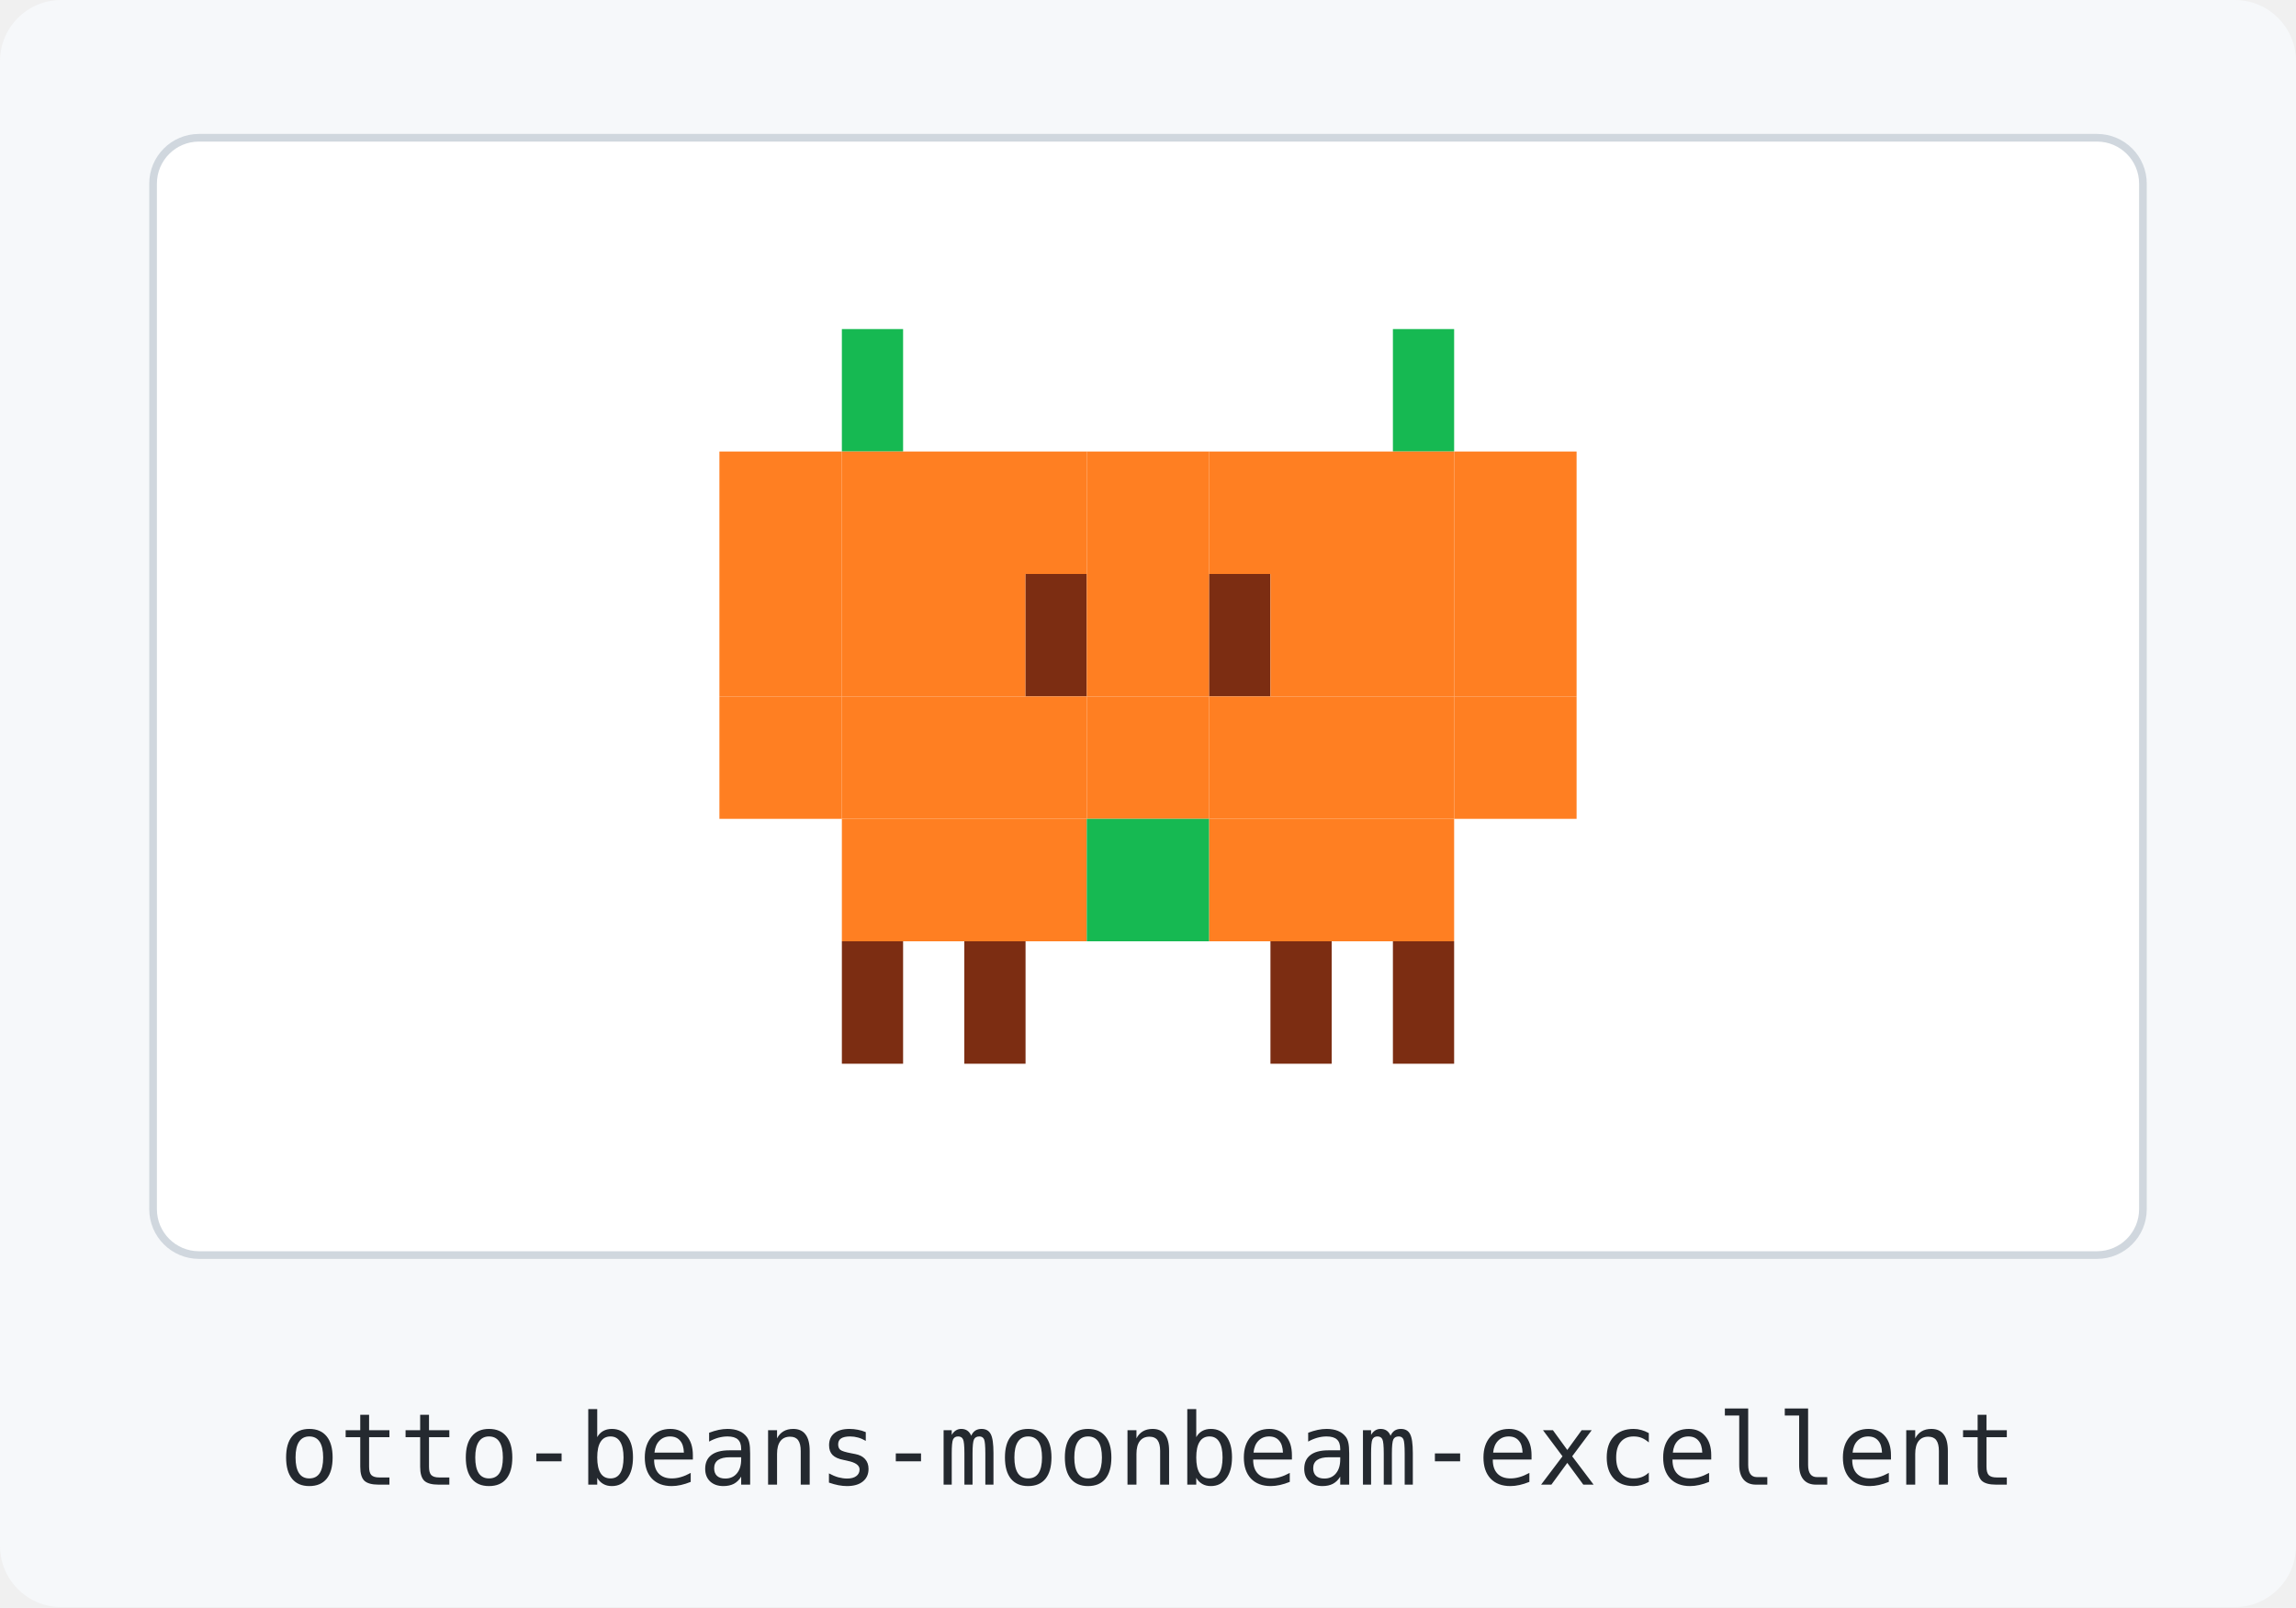
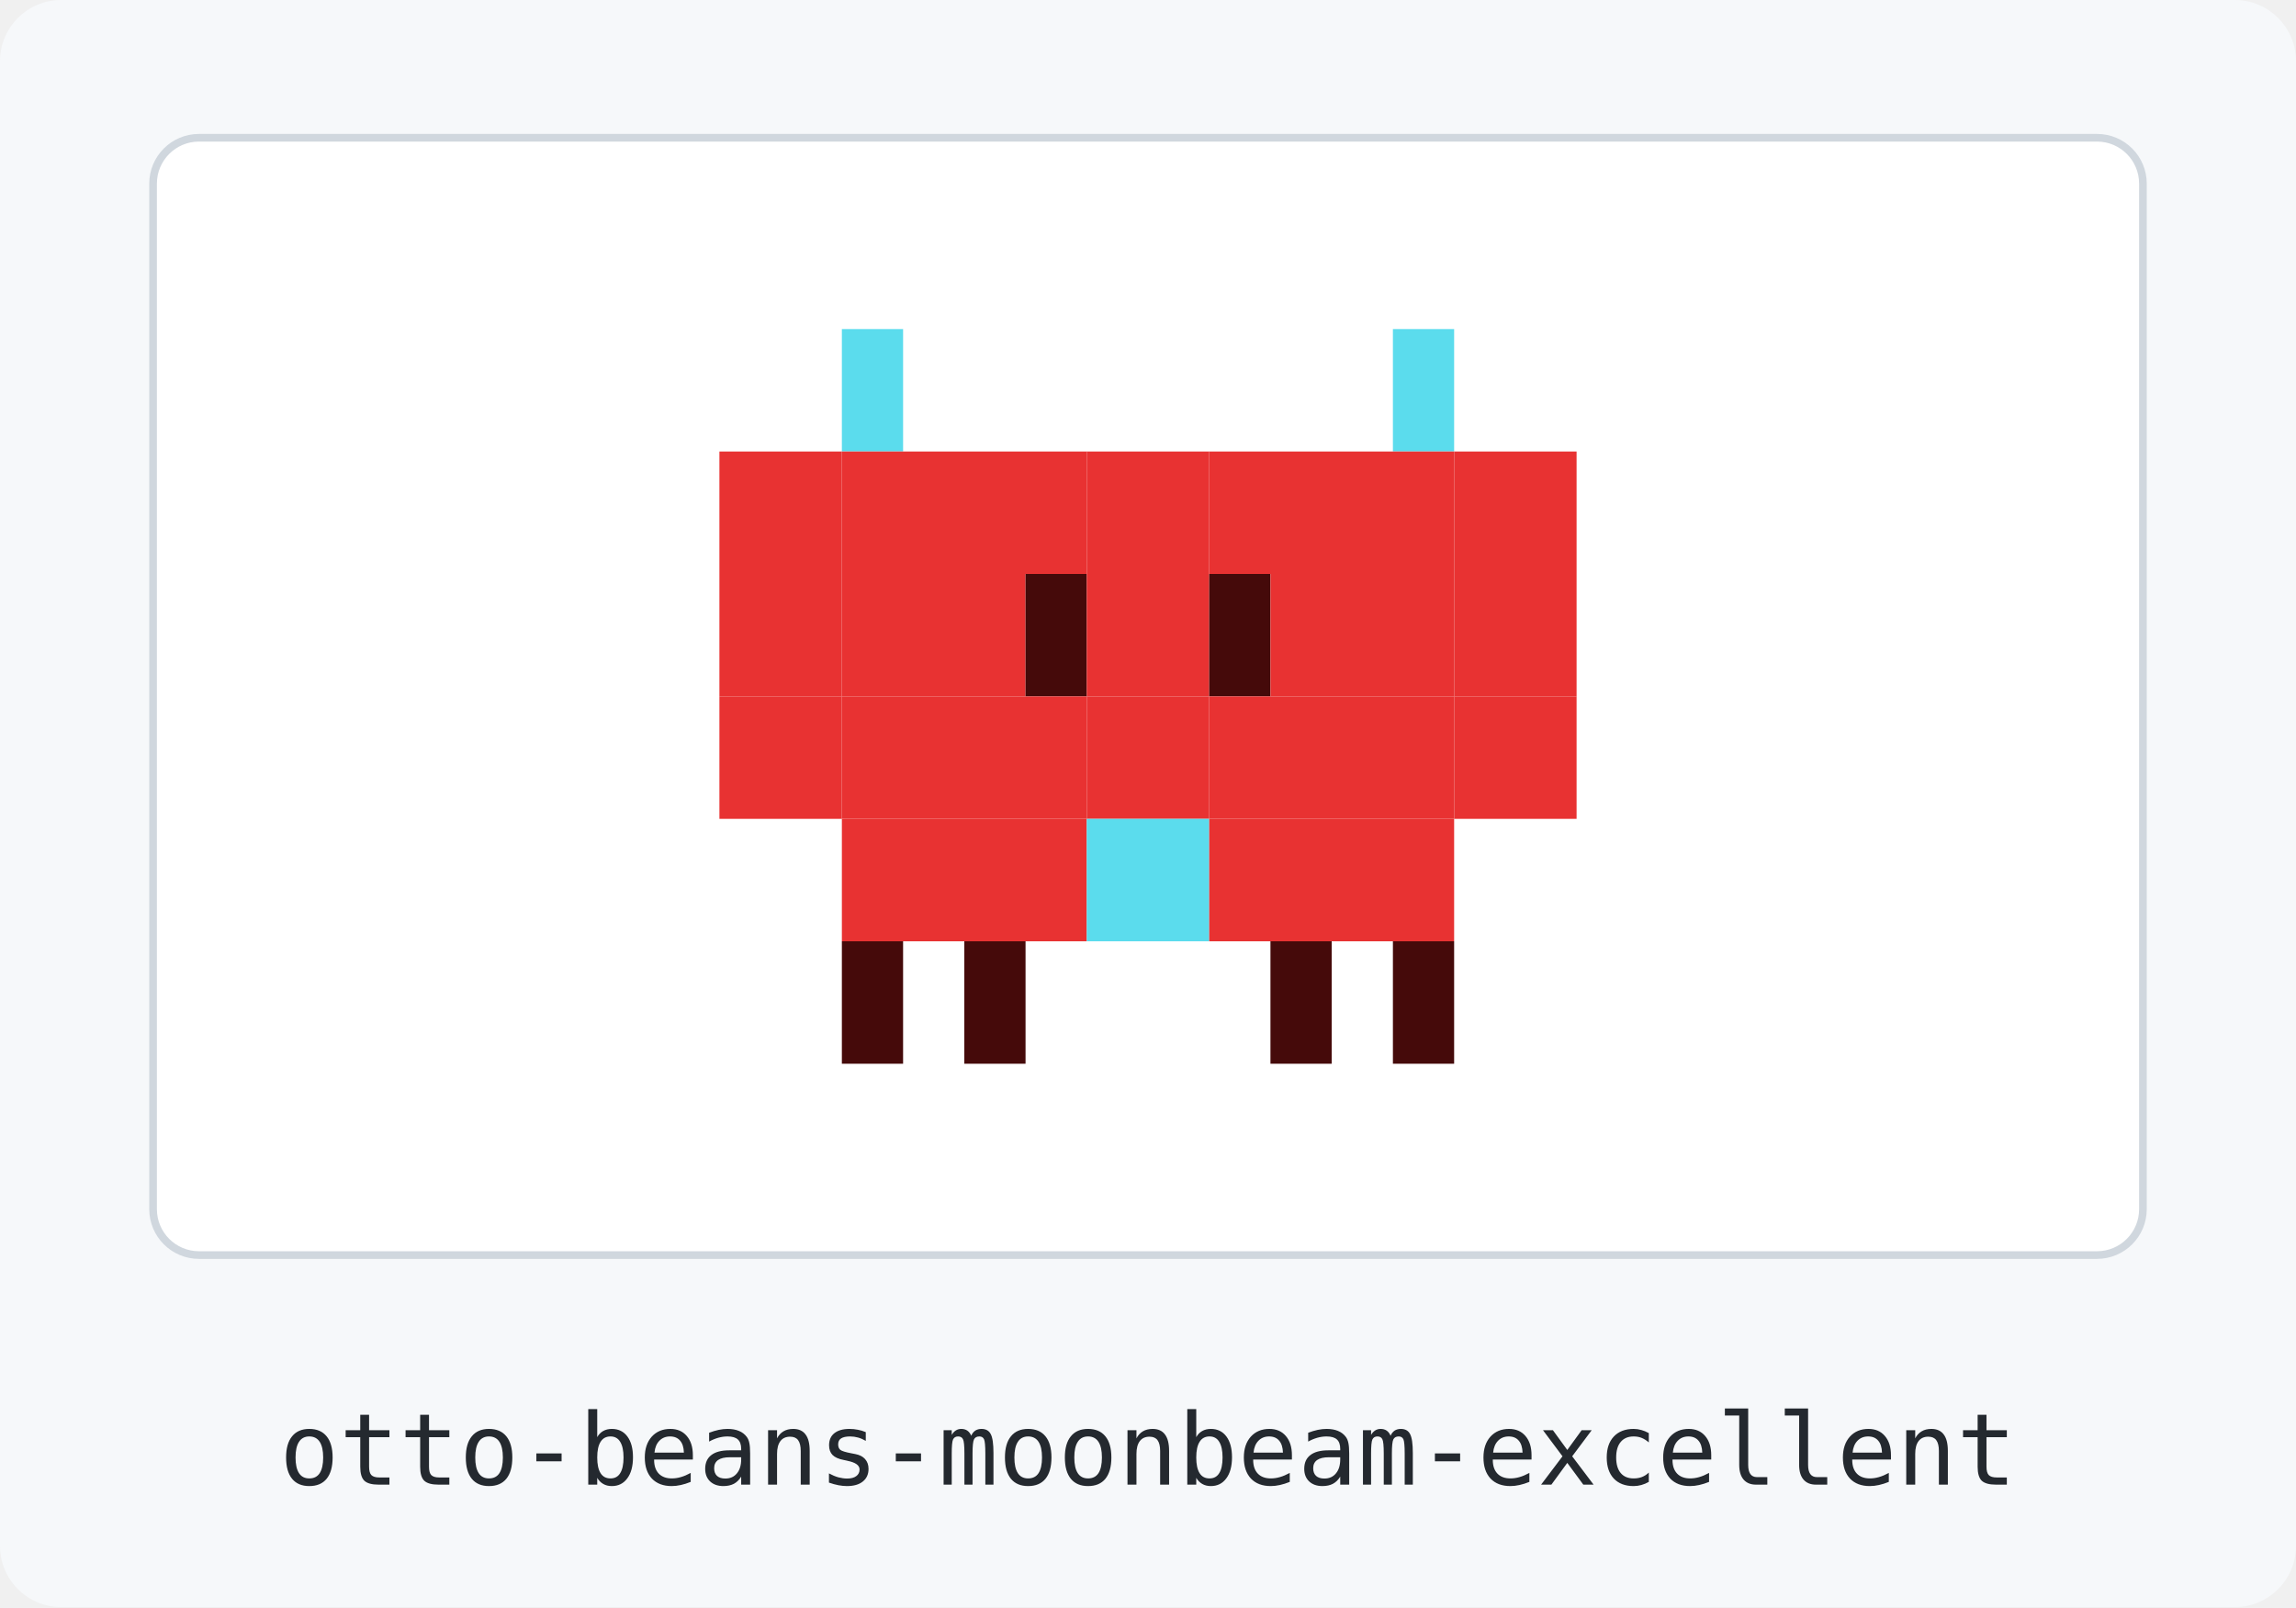
<svg xmlns="http://www.w3.org/2000/svg" width="300" height="210" viewBox="0 0 300 210" role="img" aria-label="otto-beans-moonbeam-excellent clingon">
  <rect width="300" height="210" rx="8" fill="#f6f8fa" />
  <rect x="20" y="18" width="260" height="146" rx="6" fill="#ffffff" stroke="#d0d7de" />
-   <rect x="110" y="43" width="8" height="16" fill="#16b952" />
-   <rect x="182" y="43" width="8" height="16" fill="#16b952" />
-   <rect x="94" y="59" width="16" height="16" fill="#ff7f22" />
-   <rect x="110" y="59" width="16" height="16" fill="#ff7f22" />
-   <rect x="126" y="59" width="16" height="16" fill="#ff7f22" />
-   <rect x="142" y="59" width="16" height="16" fill="#ff7f22" />
-   <rect x="158" y="59" width="16" height="16" fill="#ff7f22" />
-   <rect x="174" y="59" width="16" height="16" fill="#ff7f22" />
-   <rect x="190" y="59" width="16" height="16" fill="#ff7f22" />
-   <rect x="94" y="75" width="16" height="16" fill="#ff7f22" />
-   <rect x="110" y="75" width="16" height="16" fill="#ff7f22" />
-   <rect x="126" y="75" width="8" height="16" fill="#ff7f22" />
-   <rect x="134" y="75" width="8" height="16" fill="#7c2d12" />
-   <rect x="142" y="75" width="16" height="16" fill="#ff7f22" />
-   <rect x="158" y="75" width="8" height="16" fill="#7c2d12" />
-   <rect x="166" y="75" width="8" height="16" fill="#ff7f22" />
-   <rect x="174" y="75" width="16" height="16" fill="#ff7f22" />
-   <rect x="190" y="75" width="16" height="16" fill="#ff7f22" />
-   <rect x="94" y="91" width="16" height="16" fill="#ff7f22" />
-   <rect x="110" y="91" width="16" height="16" fill="#ff7f22" />
-   <rect x="126" y="91" width="16" height="16" fill="#ff7f22" />
-   <rect x="142" y="91" width="16" height="16" fill="#ff7f22" />
-   <rect x="158" y="91" width="16" height="16" fill="#ff7f22" />
-   <rect x="174" y="91" width="16" height="16" fill="#ff7f22" />
-   <rect x="190" y="91" width="16" height="16" fill="#ff7f22" />
-   <rect x="110" y="107" width="16" height="16" fill="#ff7f22" />
-   <rect x="126" y="107" width="16" height="16" fill="#ff7f22" />
-   <rect x="142" y="107" width="16" height="16" fill="#16b952" />
-   <rect x="158" y="107" width="16" height="16" fill="#ff7f22" />
-   <rect x="174" y="107" width="16" height="16" fill="#ff7f22" />
-   <rect x="110" y="123" width="8" height="16" fill="#7c2d12" />
-   <rect x="126" y="123" width="8" height="16" fill="#7c2d12" />
-   <rect x="166" y="123" width="8" height="16" fill="#7c2d12" />
-   <rect x="182" y="123" width="8" height="16" fill="#7c2d12" />
+   <rect x="110" y="43" width="8" height="16" fill="#5bdced" />
+   <rect x="182" y="43" width="8" height="16" fill="#5bdced" />
+   <rect x="94" y="59" width="16" height="16" fill="#e83232" />
+   <rect x="110" y="59" width="16" height="16" fill="#e83232" />
+   <rect x="126" y="59" width="16" height="16" fill="#e83232" />
+   <rect x="142" y="59" width="16" height="16" fill="#e83232" />
+   <rect x="158" y="59" width="16" height="16" fill="#e83232" />
+   <rect x="174" y="59" width="16" height="16" fill="#e83232" />
+   <rect x="190" y="59" width="16" height="16" fill="#e83232" />
+   <rect x="94" y="75" width="16" height="16" fill="#e83232" />
+   <rect x="110" y="75" width="16" height="16" fill="#e83232" />
+   <rect x="126" y="75" width="8" height="16" fill="#e83232" />
+   <rect x="134" y="75" width="8" height="16" fill="#450a0a" />
+   <rect x="142" y="75" width="16" height="16" fill="#e83232" />
+   <rect x="158" y="75" width="8" height="16" fill="#450a0a" />
+   <rect x="166" y="75" width="8" height="16" fill="#e83232" />
+   <rect x="174" y="75" width="16" height="16" fill="#e83232" />
+   <rect x="190" y="75" width="16" height="16" fill="#e83232" />
+   <rect x="94" y="91" width="16" height="16" fill="#e83232" />
+   <rect x="110" y="91" width="16" height="16" fill="#e83232" />
+   <rect x="126" y="91" width="16" height="16" fill="#e83232" />
+   <rect x="142" y="91" width="16" height="16" fill="#e83232" />
+   <rect x="158" y="91" width="16" height="16" fill="#e83232" />
+   <rect x="174" y="91" width="16" height="16" fill="#e83232" />
+   <rect x="190" y="91" width="16" height="16" fill="#e83232" />
+   <rect x="110" y="107" width="16" height="16" fill="#e83232" />
+   <rect x="126" y="107" width="16" height="16" fill="#e83232" />
+   <rect x="142" y="107" width="16" height="16" fill="#5bdced" />
+   <rect x="158" y="107" width="16" height="16" fill="#e83232" />
+   <rect x="174" y="107" width="16" height="16" fill="#e83232" />
+   <rect x="110" y="123" width="8" height="16" fill="#450a0a" />
+   <rect x="126" y="123" width="8" height="16" fill="#450a0a" />
+   <rect x="166" y="123" width="8" height="16" fill="#450a0a" />
+   <rect x="182" y="123" width="8" height="16" fill="#450a0a" />
  <text x="150" y="194" text-anchor="middle" font-family="ui-monospace, SFMono-Regular, Menlo, Consolas, monospace" font-size="13" font-weight="400" fill="#24292f">otto-beans-moonbeam-excellent</text>
</svg>
